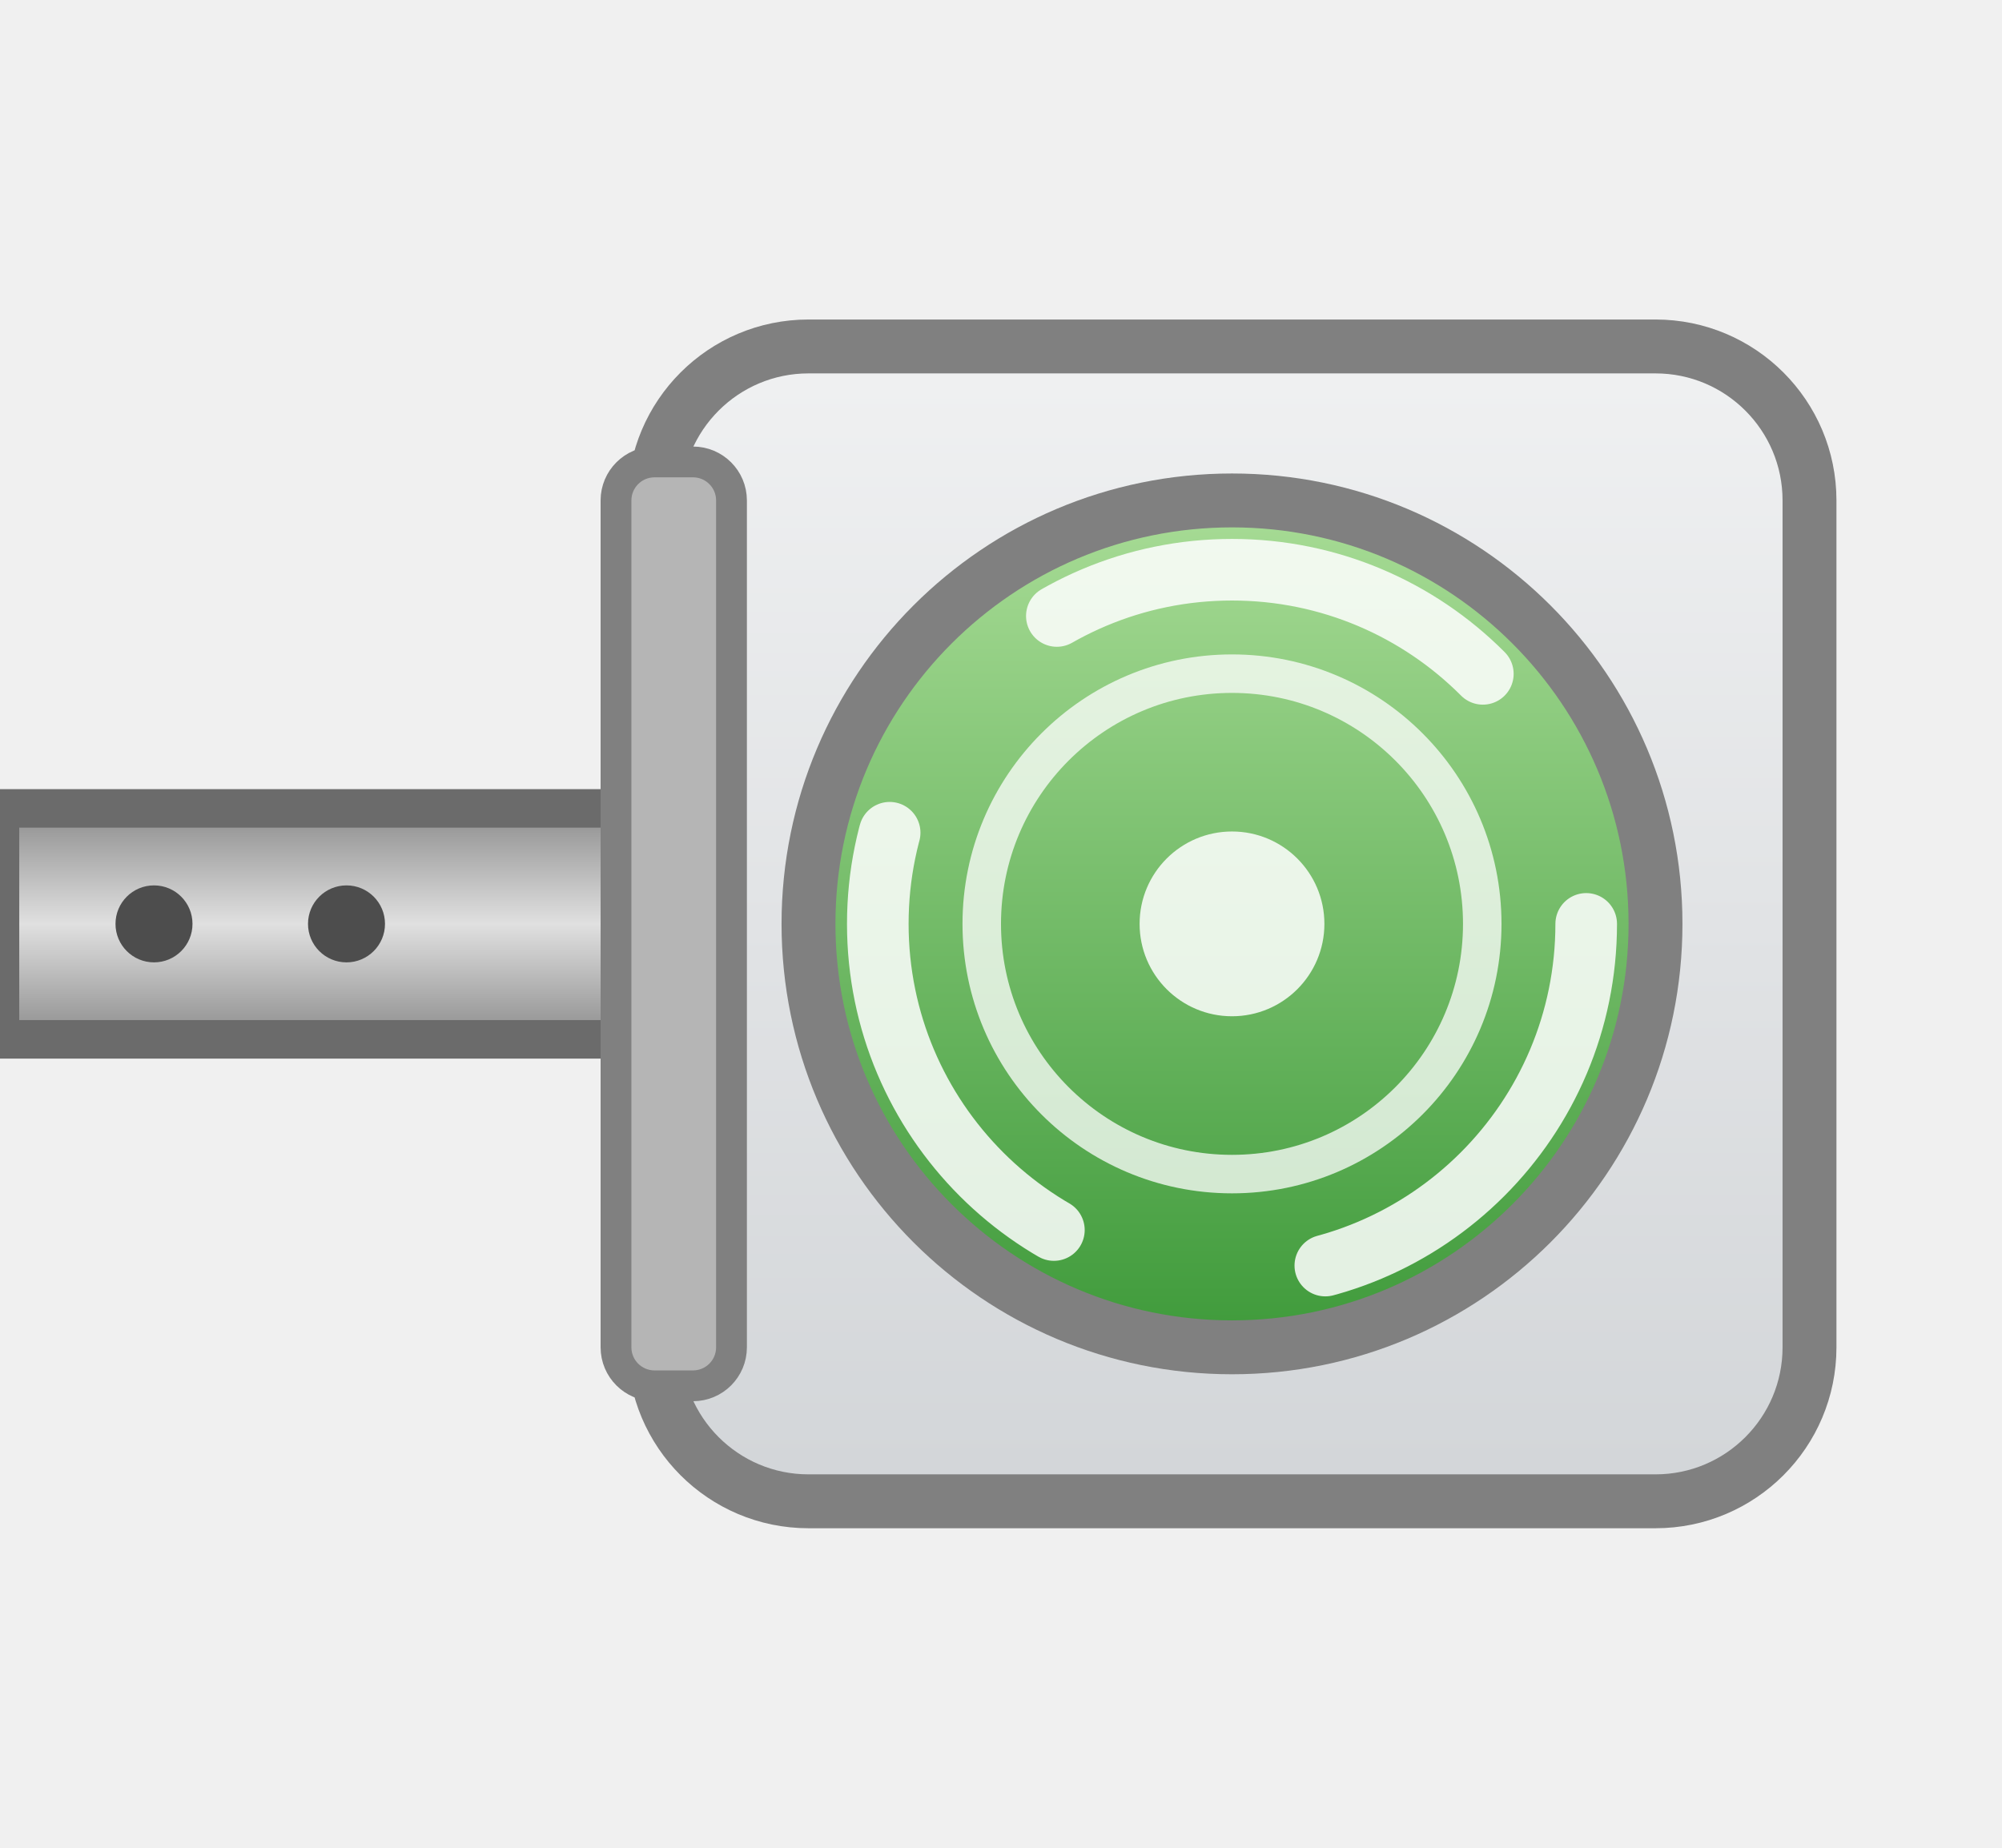
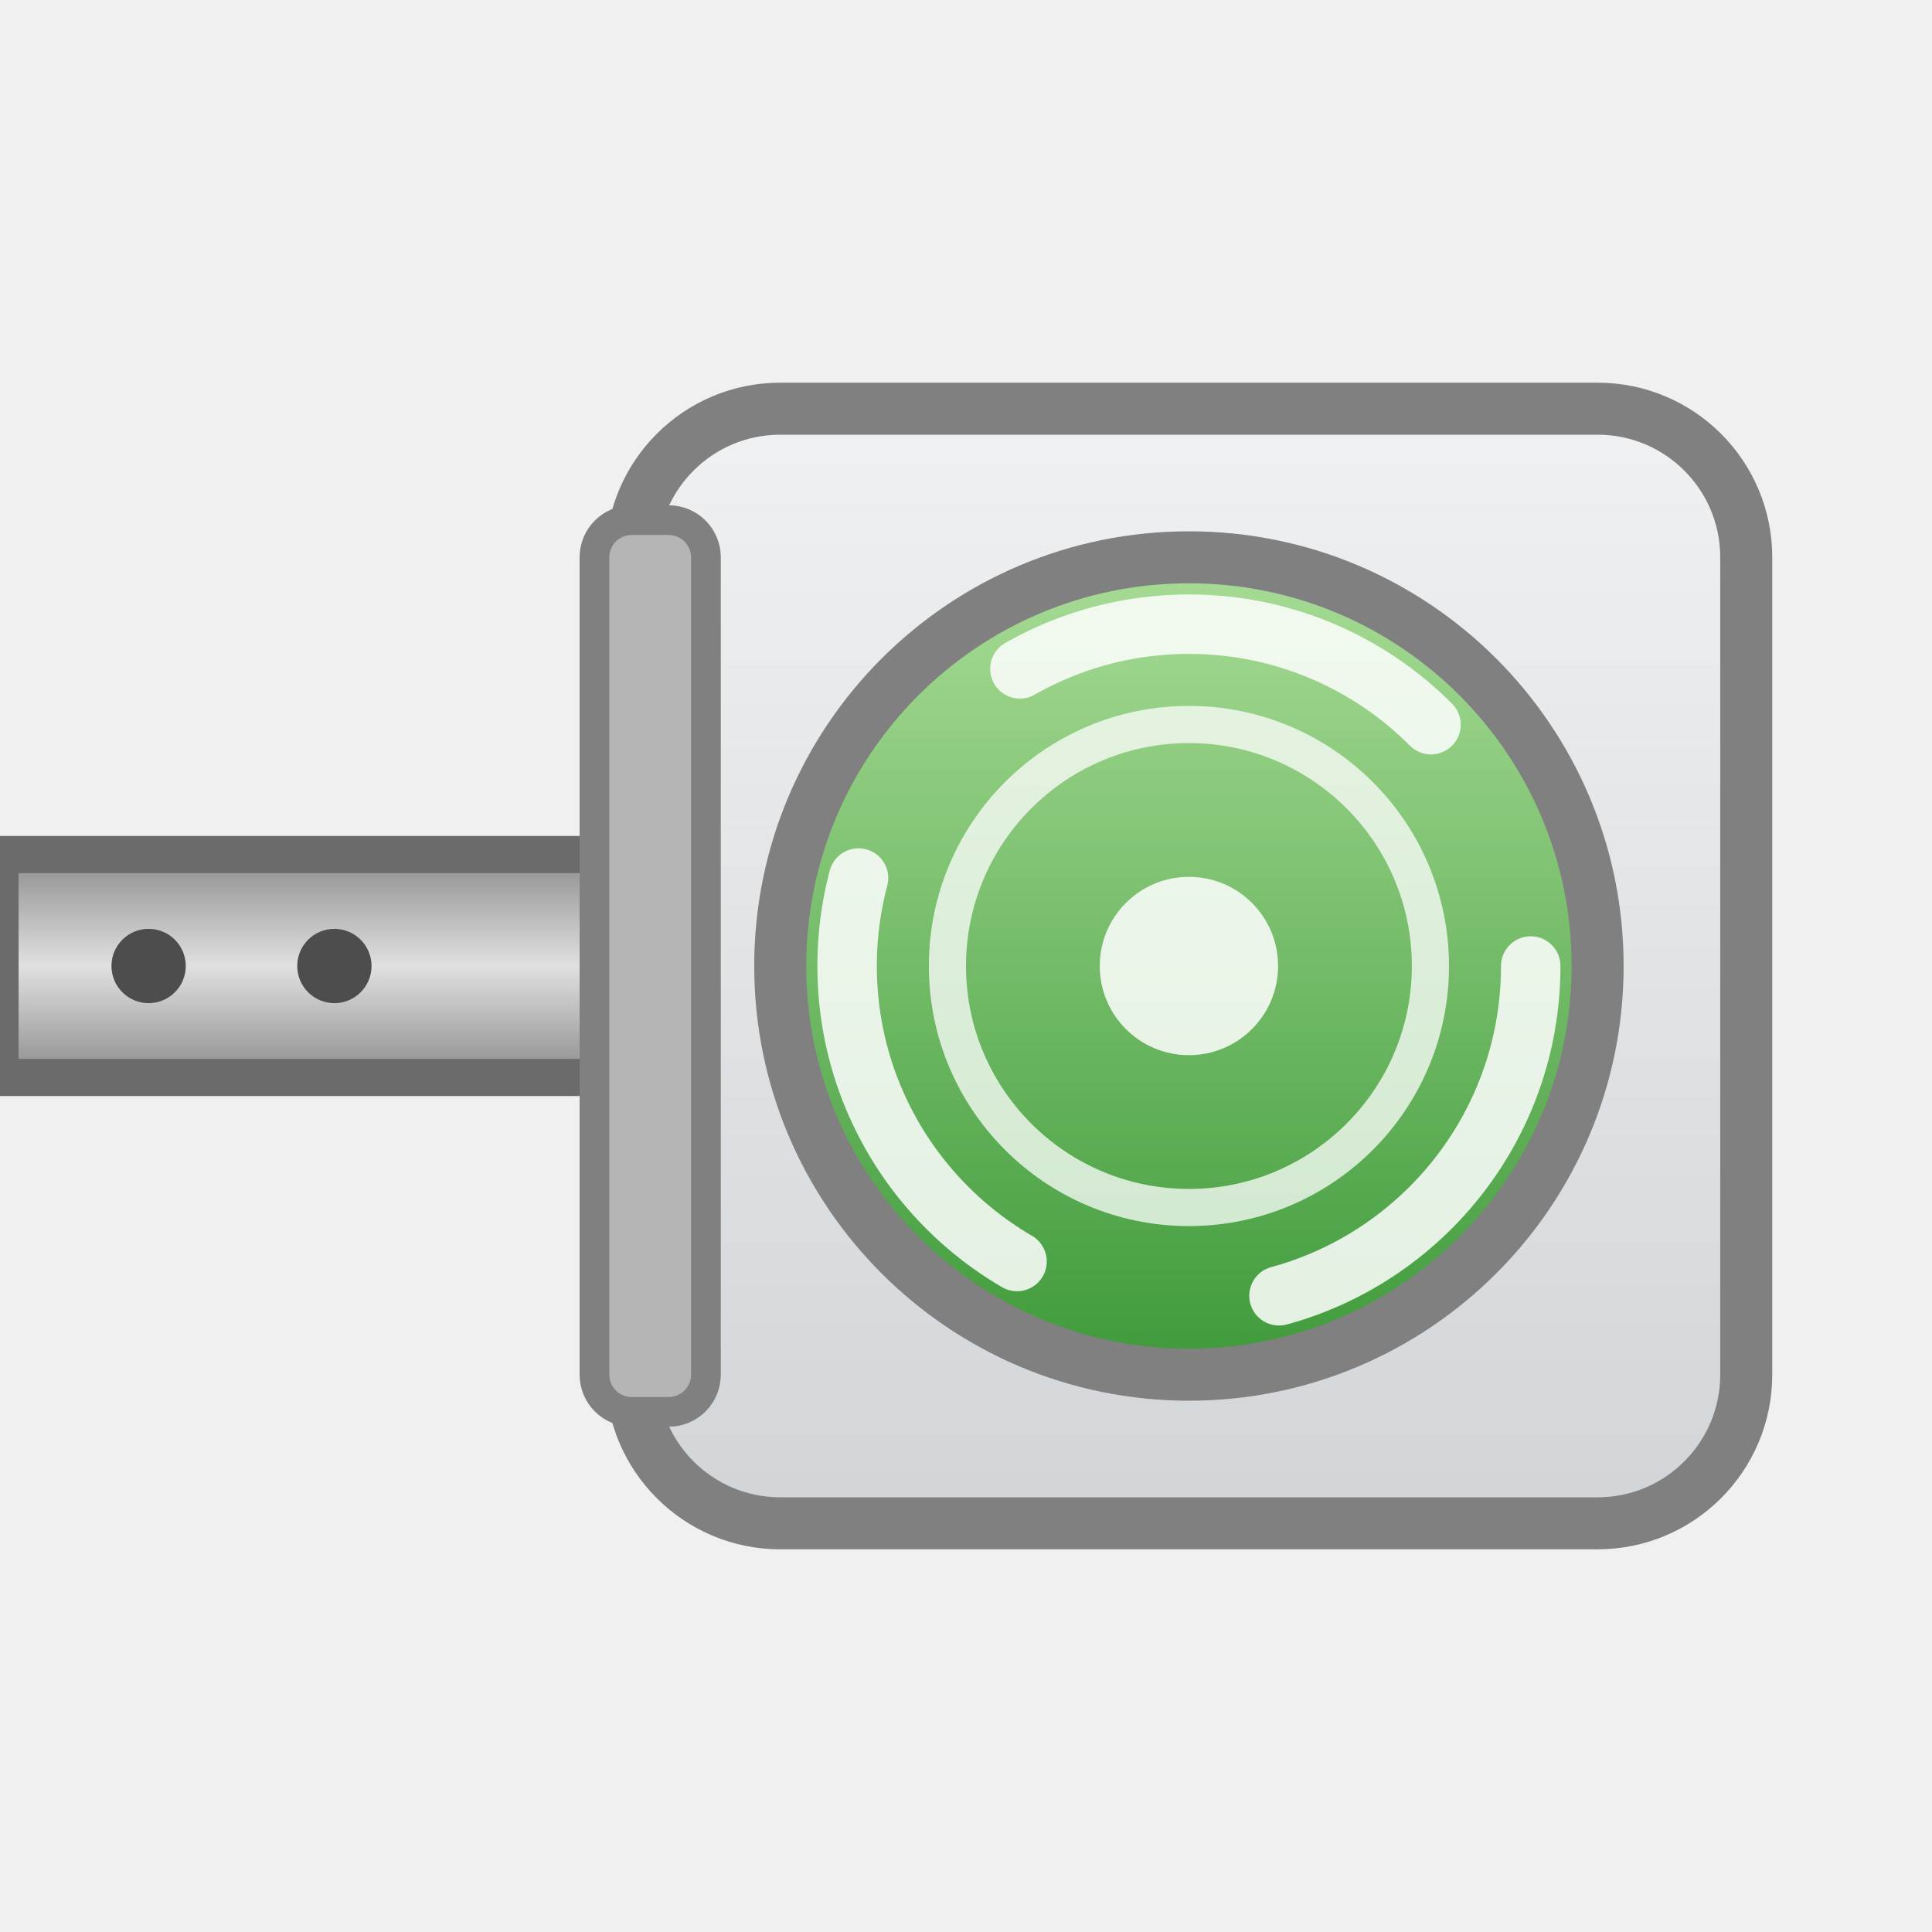
- <svg xmlns="http://www.w3.org/2000/svg" width="52" height="48" viewBox="0 0 52 48" role="img">
+ <svg xmlns="http://www.w3.org/2000/svg" width="52" height="52" viewBox="0 0 52 52" role="img">
  <defs>
    <linearGradient id="gG" x1="0" y1="0" x2="0" y2="1">
      <stop offset="0" stop-color="#F0F1F2" />
      <stop offset="1" stop-color="#D2D5D8" />
    </linearGradient>
    <linearGradient id="gR" x1="0" y1="0" x2="0" y2="1">
      <stop offset="0" stop-color="#8C8C8C" />
      <stop offset="0.5" stop-color="#E0E0E0" />
      <stop offset="1" stop-color="#8C8C8C" />
    </linearGradient>
    <linearGradient id="gK" x1="0" y1="0" x2="0" y2="1">
      <stop offset="0" stop-color="#A8DC96" />
      <stop offset="1" stop-color="#3E9A3A" />
    </linearGradient>
  </defs>
-   <rect x="0" y="21" width="19" height="6" fill="url(#gR)" stroke="#6B6B6B" stroke-width="1" />
+   <rect x="0" y="23" width="19" height="6" fill="url(#gR)" stroke="#6B6B6B" stroke-width="1" />
  <g fill="#4D4D4D">
-     <circle cx="4" cy="24" r="1" />
-     <circle cx="9" cy="24" r="1" />
+     <circle cx="4" cy="26" r="1" />
+     <circle cx="9" cy="26" r="1" />
  </g>
-   <circle cx="2" cy="24" r="1.3" fill="#FFFFFF" opacity="0">
+   <circle cx="2" cy="26" r="1.3" fill="#FFFFFF" opacity="0">
    <animate attributeName="cx" values="2;17" dur="1.2s" begin="0s" repeatCount="indefinite" />
    <animate attributeName="opacity" values="0;1;1;0" keyTimes="0;0.15;0.8;1" dur="1.2s" begin="0s" repeatCount="indefinite" />
  </circle>
-   <circle cx="2" cy="24" r="1.3" fill="#FFFFFF" opacity="0">
+   <circle cx="2" cy="26" r="1.3" fill="#FFFFFF" opacity="0">
    <animate attributeName="cx" values="2;17" dur="1.2s" begin="0.4s" repeatCount="indefinite" />
    <animate attributeName="opacity" values="0;1;1;0" keyTimes="0;0.15;0.8;1" dur="1.2s" begin="0.4s" repeatCount="indefinite" />
  </circle>
-   <circle cx="2" cy="24" r="1.3" fill="#FFFFFF" opacity="0">
+   <circle cx="2" cy="26" r="1.3" fill="#FFFFFF" opacity="0">
    <animate attributeName="cx" values="2;17" dur="1.2s" begin="0.8s" repeatCount="indefinite" />
    <animate attributeName="opacity" values="0;1;1;0" keyTimes="0;0.15;0.8;1" dur="1.2s" begin="0.8s" repeatCount="indefinite" />
  </circle>
-   <rect x="17" y="9" width="30" height="30" rx="4" fill="url(#gG)" stroke="#808080" stroke-width="1.4" />
-   <rect x="16" y="12" width="3" height="24" rx="1" fill="#B5B5B5" stroke="#808080" stroke-width="0.8" />
-   <circle cx="32" cy="24" r="11" fill="url(#gK)" />
-   <circle cx="32" cy="24" r="11" fill="none" stroke="#808080" stroke-width="1.4" />
-   <circle cx="32" cy="24" r="6.5" fill="none" stroke="#FFFFFF" stroke-opacity="0.75" stroke-width="1" />
-   <circle cx="32" cy="24" r="2.4" fill="#FFFFFF" fill-opacity="0.85" />
-   <circle cx="32" cy="24" r="9.2" fill="none" stroke="#FFFFFF" stroke-opacity="0.85" stroke-width="1.6" stroke-linecap="round" stroke-dasharray="12 7.3">
-     <animateTransform attributeName="transform" type="rotate" from="0 32 24" to="360 32 24" dur="1.6s" repeatCount="indefinite" />
+   <rect x="17" y="11" width="30" height="30" rx="4" fill="url(#gG)" stroke="#808080" stroke-width="1.4" />
+   <rect x="16" y="14" width="3" height="24" rx="1" fill="#B5B5B5" stroke="#808080" stroke-width="0.8" />
+   <circle cx="32" cy="26" r="11" fill="url(#gK)" />
+   <circle cx="32" cy="26" r="11" fill="none" stroke="#808080" stroke-width="1.4" />
+   <circle cx="32" cy="26" r="6.5" fill="none" stroke="#FFFFFF" stroke-opacity="0.75" stroke-width="1" />
+   <circle cx="32" cy="26" r="2.4" fill="#FFFFFF" fill-opacity="0.85" />
+   <circle cx="32" cy="26" r="9.2" fill="none" stroke="#FFFFFF" stroke-opacity="0.85" stroke-width="1.6" stroke-linecap="round" stroke-dasharray="12 7.3">
+     <animateTransform attributeName="transform" type="rotate" from="0 32 26" to="360 32 26" dur="1.6s" repeatCount="indefinite" />
  </circle>
</svg>
